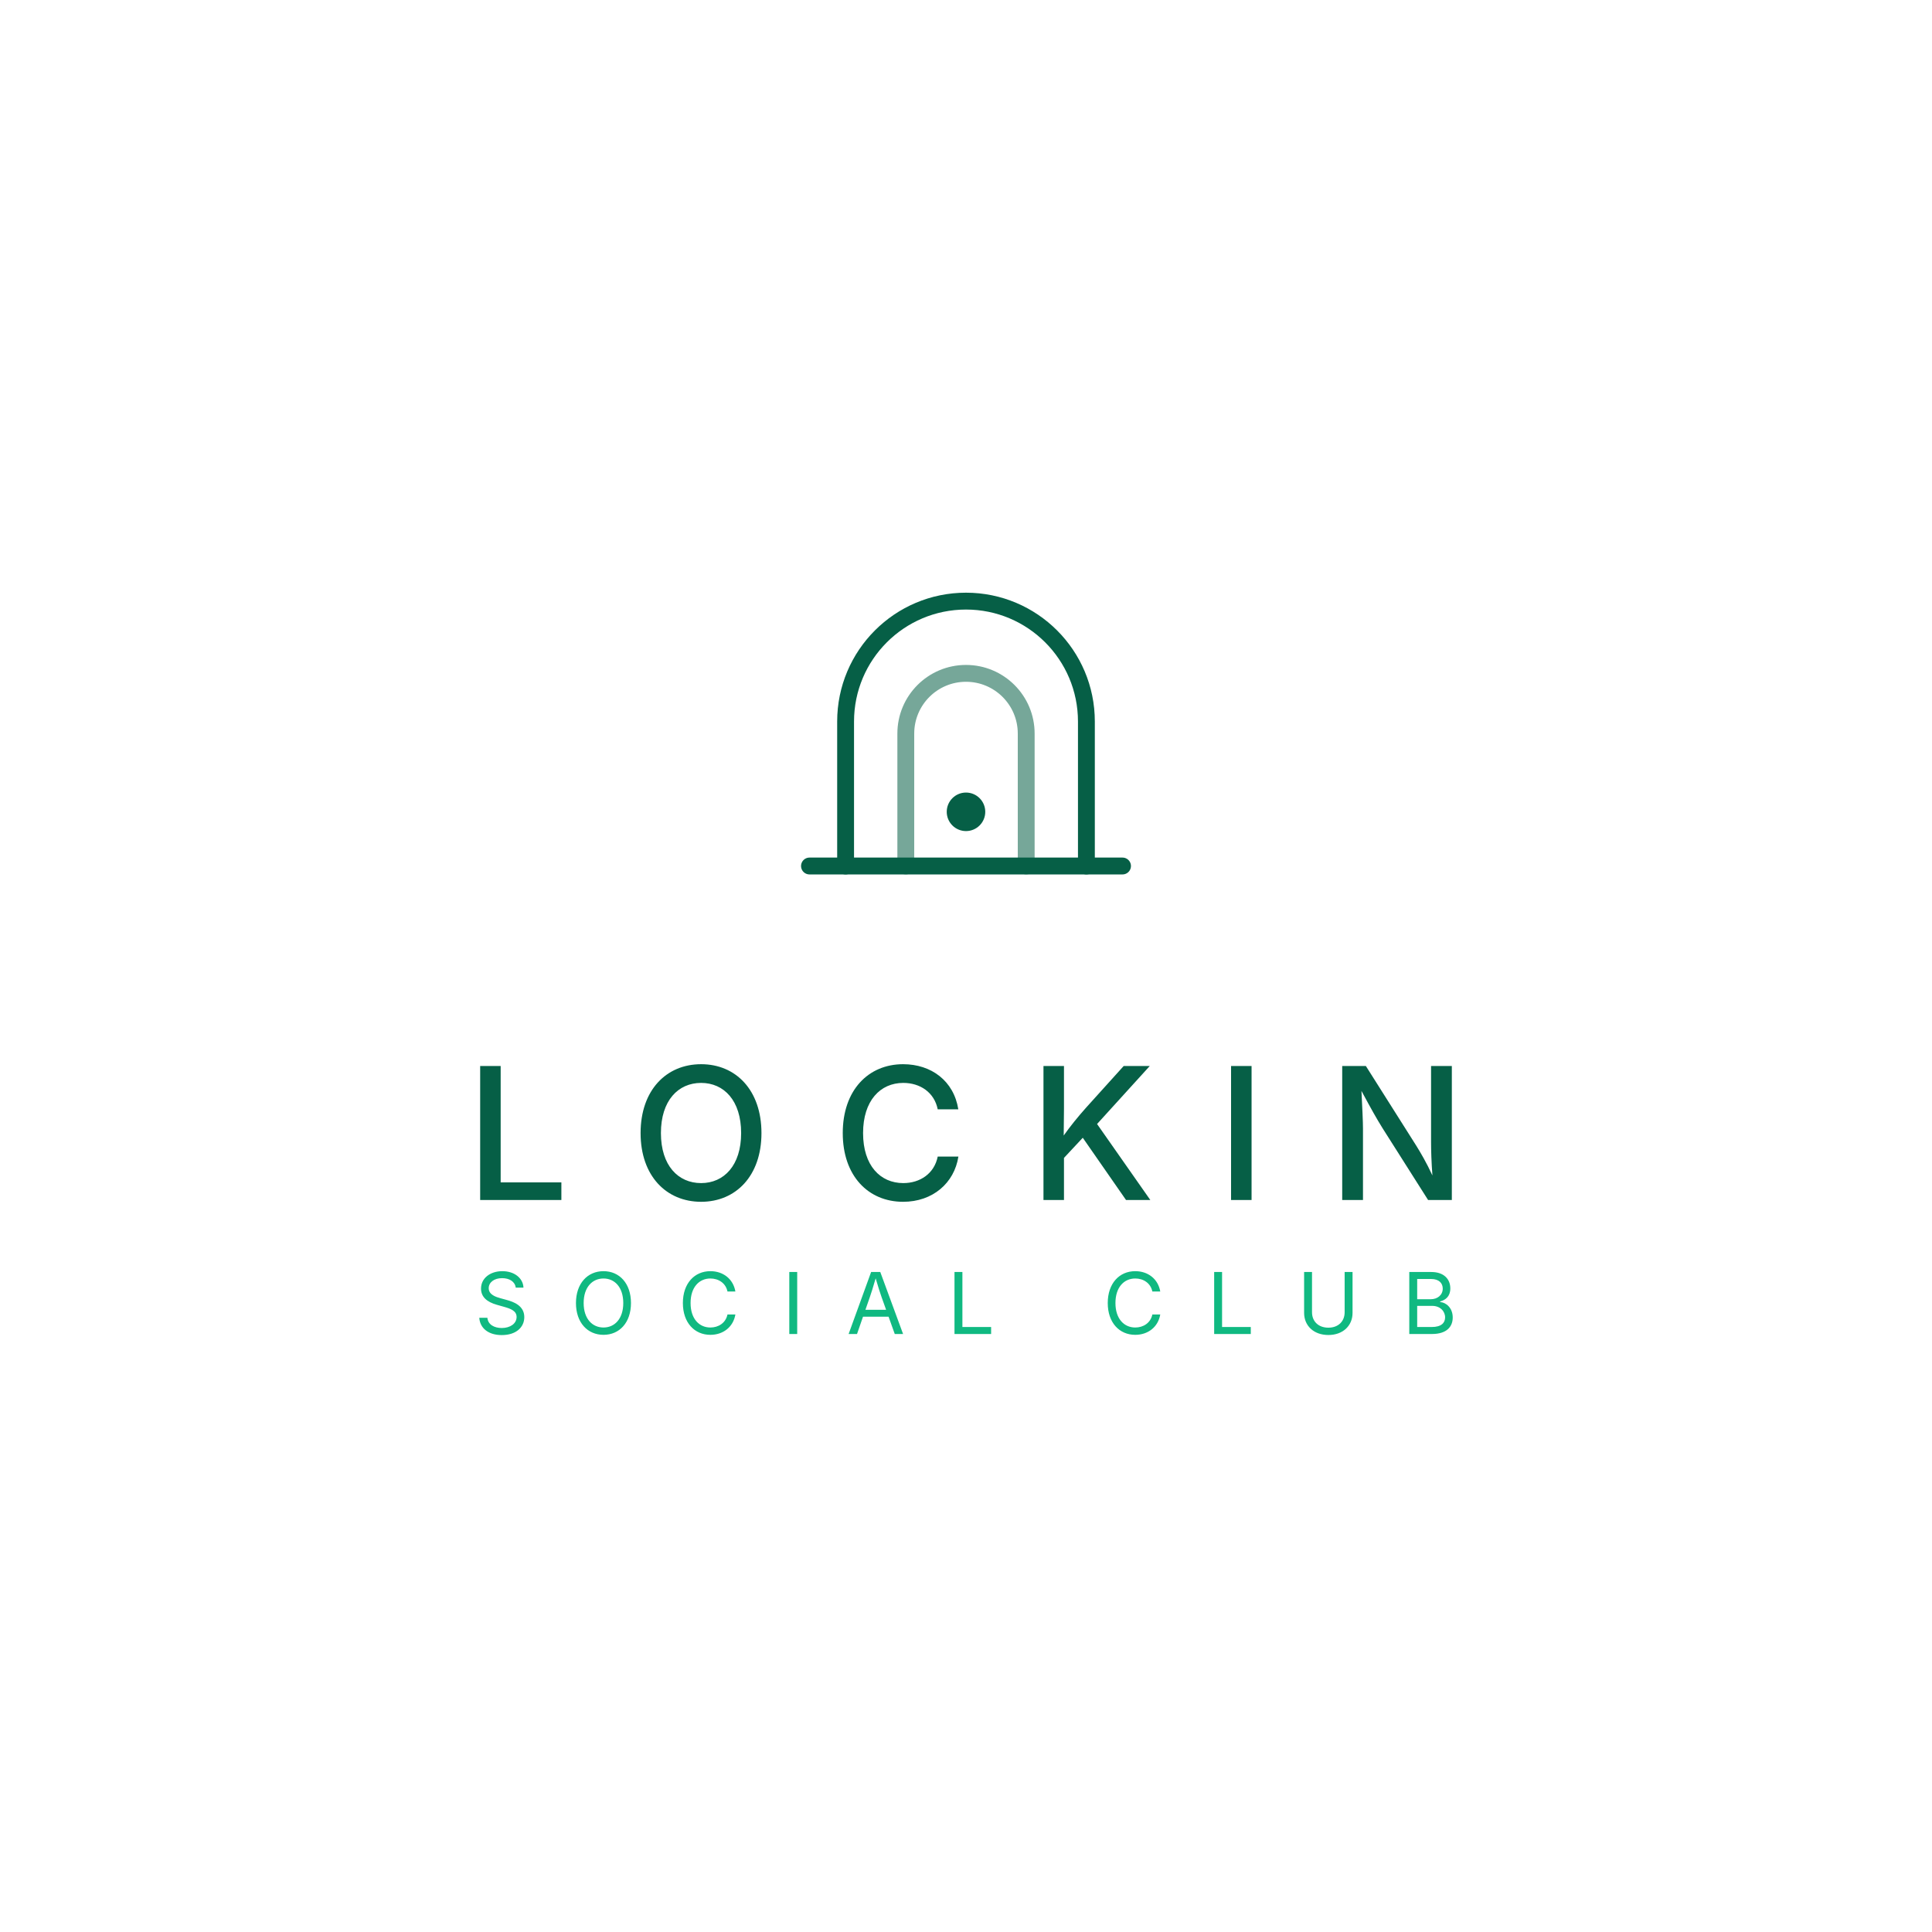
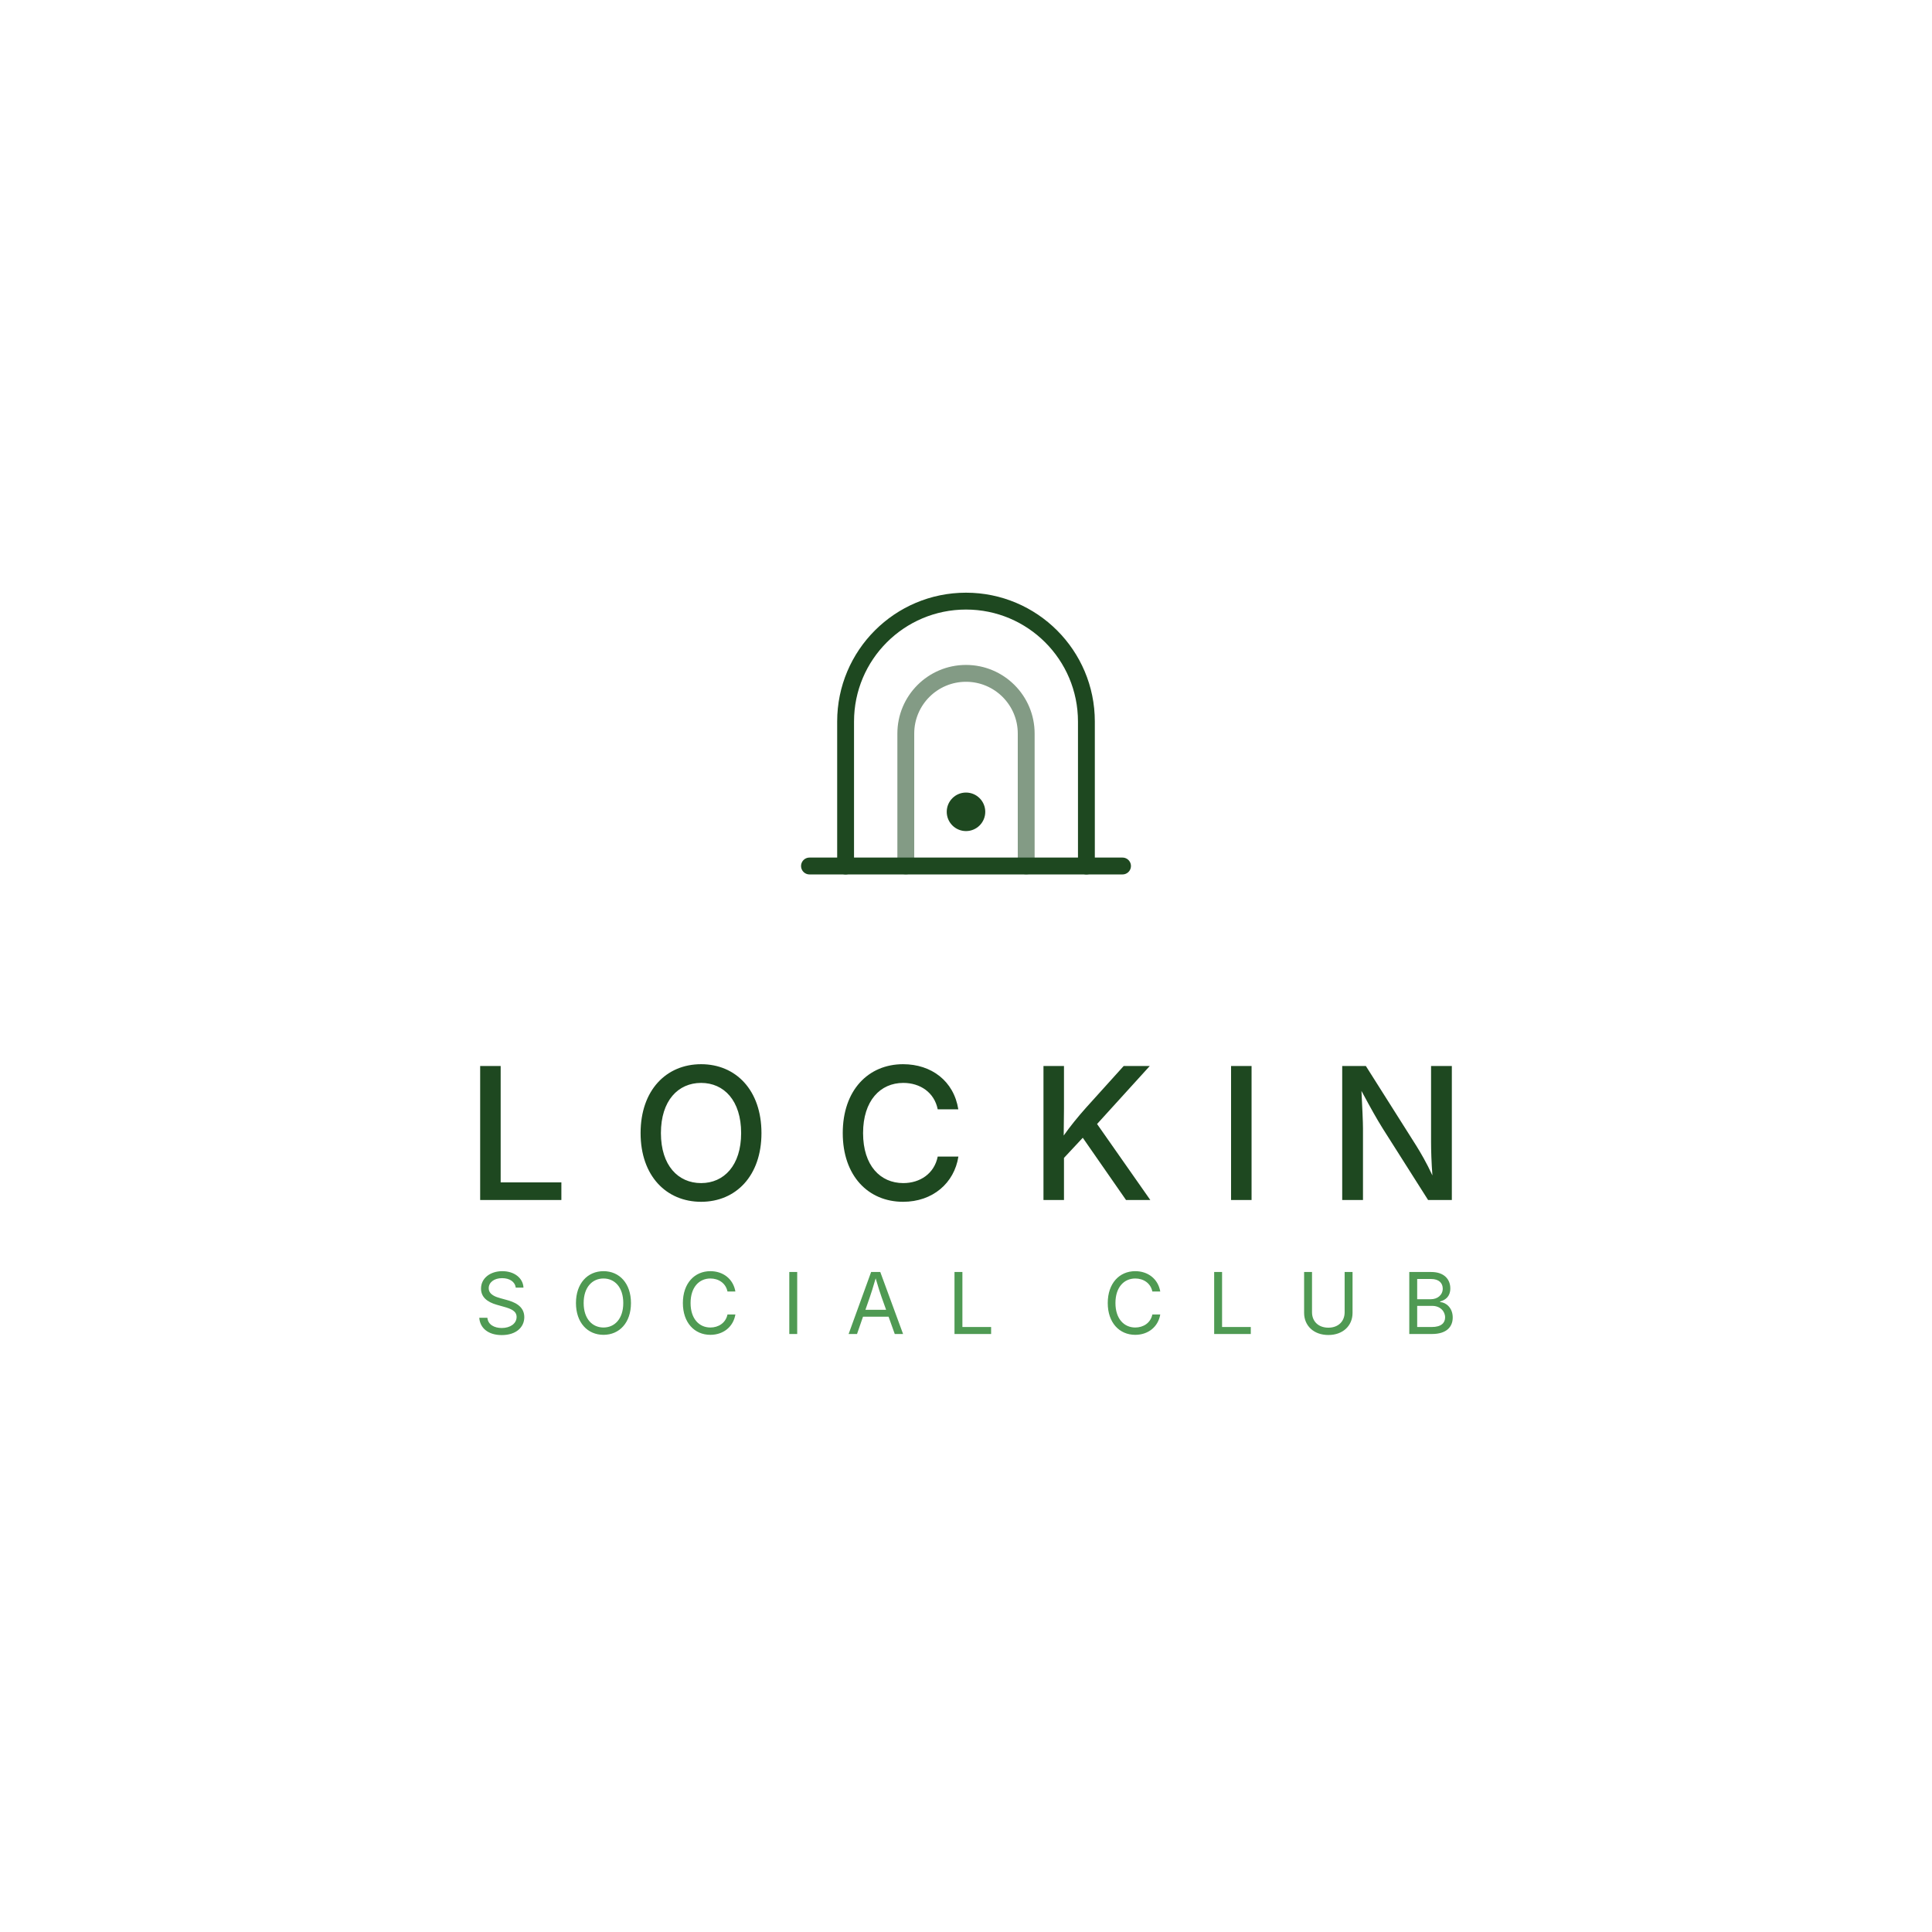
<svg xmlns="http://www.w3.org/2000/svg" viewBox="0 0 1932 1932" width="2000" height="2000">
  <g transform="translate(773.36 552.96) scale(12.04)" fill="none" stroke-linecap="round" stroke-width="1.4">
-     <path d="M6 26V14a10 10 0 0 1 20 0v12" stroke="#065f46" />
-     <path d="M11 26V15a5 5 0 0 1 10 0v11" stroke="#065f46" opacity="0.55" />
-     <circle cx="16" cy="21.5" r="1.6" fill="#065f46" stroke="none" />
-     <path d="M3 26h26" stroke="#065f46" />
+     <path d="M6 26V14a10 10 0 0 1 20 0v12" stroke="#1e4820" />
+     <path d="M11 26V15a5 5 0 0 1 10 0v11" stroke="#1e4820" opacity="0.55" />
+     <circle cx="16" cy="21.5" r="1.6" fill="#1e4820" stroke="none" />
+     <path d="M3 26h26" stroke="#1e4820" />
  </g>
-   <path d="M480.163 1200.0H561.372V1182.373H500.667V1066.0H480.163ZM701.118 1201.799C735.832 1201.799 761.463 1175.898 761.463 1133.09C761.463 1090.102 735.832 1064.201 701.118 1064.201C666.314 1064.201 640.593 1090.102 640.593 1133.09C640.593 1175.898 666.314 1201.799 701.118 1201.799ZM701.118 1183.093C678.095 1183.093 660.918 1165.466 660.918 1133.09C660.918 1100.624 678.095 1082.907 701.118 1082.907C723.961 1082.907 741.138 1100.534 741.138 1133.09C741.138 1165.466 723.961 1183.093 701.118 1183.093ZM903.097 1201.799C932.685 1201.799 954.269 1183.093 958.406 1156.562H937.721C934.304 1173.65 920.004 1183.093 903.277 1183.093C880.344 1183.093 863.077 1165.646 863.077 1133.09C863.077 1100.714 880.254 1082.907 903.277 1082.907C920.004 1082.907 934.304 1092.26 937.721 1109.348H958.316C953.819 1080.929 931.336 1064.201 903.097 1064.201C868.383 1064.201 842.752 1090.102 842.752 1133.09C842.752 1175.898 868.293 1201.799 903.097 1201.799ZM1043.472 1200.0H1063.977V1157.911L1082.773 1137.766L1126.031 1200.0H1150.312L1097.072 1124.007L1149.773 1066.0H1123.692L1086.1 1107.639C1077.557 1117.262 1070.542 1125.895 1063.707 1135.518L1063.977 1108.808V1066.0H1043.472ZM1251.567 1066.0H1231.062V1200.0H1251.567ZM1342.209 1200.0H1362.984V1128.503C1362.984 1121.579 1362.264 1107.729 1361.455 1090.911C1371.167 1108.898 1376.294 1118.161 1382.859 1128.683L1428.095 1200.0H1451.837V1066.0H1431.063V1142.263C1431.063 1149.997 1431.422 1162.498 1432.412 1175.448C1426.476 1162.588 1420.451 1152.426 1416.314 1145.77L1365.861 1066.0H1342.209Z" fill="#065f46" />
-   <path d="M501.786 1335.082C516.101 1335.082 524.298 1327.259 524.298 1317.106C524.298 1305.538 513.396 1301.793 506.738 1299.962L500.538 1298.256C496.003 1297.008 488.721 1294.719 488.721 1288.228C488.721 1282.403 494.047 1278.158 502.078 1278.158C509.443 1278.158 515.019 1281.612 515.726 1287.646H523.466C523.091 1278.283 514.561 1271.168 502.327 1271.168C490.343 1271.168 481.023 1278.117 481.023 1288.603C481.023 1296.842 486.848 1301.96 496.835 1304.789L504.325 1306.911C510.941 1308.784 516.6 1310.989 516.6 1316.981C516.6 1323.597 510.192 1328.008 501.786 1328.008C494.505 1328.008 488.013 1324.804 487.389 1317.772H479.275C479.982 1328.174 488.346 1335.082 501.786 1335.082ZM603.505 1334.832C619.4 1334.832 630.968 1322.682 630.968 1303.042C630.968 1283.36 619.4 1271.168 603.505 1271.168C587.609 1271.168 575.958 1283.36 575.958 1303.042C575.958 1322.682 587.609 1334.832 603.505 1334.832ZM603.505 1327.509C592.353 1327.509 583.656 1318.854 583.656 1303.042C583.656 1287.146 592.353 1278.491 603.505 1278.491C614.573 1278.491 623.27 1287.105 623.27 1303.042C623.27 1318.895 614.573 1327.509 603.505 1327.509ZM710.383 1334.832C723.074 1334.832 733.227 1327.093 735.391 1314.485H727.485C725.737 1322.932 718.497 1327.509 710.383 1327.509C699.273 1327.509 690.576 1318.895 690.576 1303.042C690.576 1287.146 699.231 1278.491 710.383 1278.491C718.455 1278.491 725.737 1283.027 727.485 1291.515H735.391C733.185 1278.741 722.949 1271.168 710.383 1271.168C694.487 1271.168 682.878 1283.36 682.878 1303.042C682.878 1322.682 694.487 1334.832 710.383 1334.832ZM797.204 1272.0H789.298V1334.0H797.204ZM848.615 1334.0H857.021L863.013 1316.69H888.562L894.762 1334.0H903.084L880.281 1272.0H871.127ZM865.426 1309.783 869.795 1297.216C871.127 1293.388 873.041 1287.479 875.662 1278.325C878.284 1287.313 880.115 1293.055 881.613 1297.216L886.107 1309.783ZM954.495 1334.0H991.112V1327.009H962.401V1272.0H954.495ZM1135.253 1334.832C1147.945 1334.832 1158.098 1327.093 1160.261 1314.485H1152.355C1150.608 1322.932 1143.367 1327.509 1135.253 1327.509C1124.143 1327.509 1115.447 1318.895 1115.447 1303.042C1115.447 1287.146 1124.102 1278.491 1135.253 1278.491C1143.326 1278.491 1150.608 1283.027 1152.355 1291.515H1160.261C1158.056 1278.741 1147.82 1271.168 1135.253 1271.168C1119.358 1271.168 1107.749 1283.36 1107.749 1303.042C1107.749 1322.682 1119.358 1334.832 1135.253 1334.832ZM1214.169 1334.0H1250.786V1327.009H1222.075V1272.0H1214.169ZM1328.37 1334.999C1342.976 1334.999 1352.546 1325.678 1352.546 1312.903V1272.0H1344.64V1312.279C1344.64 1321.184 1338.482 1327.675 1328.37 1327.675C1318.217 1327.675 1312.017 1321.184 1312.017 1312.279V1272.0H1304.111V1312.903C1304.111 1325.678 1313.682 1334.999 1328.37 1334.999ZM1409.283 1334.0H1431.961C1446.567 1334.0 1452.725 1326.843 1452.725 1317.481C1452.725 1307.744 1445.942 1302.417 1440.159 1302.043V1301.46C1445.568 1300.004 1450.312 1296.384 1450.312 1288.436C1450.312 1279.365 1444.195 1272.0 1431.254 1272.0H1409.283ZM1417.189 1327.009V1305.871H1432.169C1440.117 1305.871 1445.11 1311.197 1445.11 1317.397C1445.11 1322.765 1441.407 1327.009 1431.753 1327.009ZM1417.189 1299.213V1278.991H1431.087C1439.118 1278.991 1442.738 1283.235 1442.738 1288.603C1442.738 1295.011 1437.495 1299.213 1430.838 1299.213Z" fill="#10b981" />
+   <path d="M480.163 1200.0H561.372V1182.373H500.667V1066.0H480.163ZM701.118 1201.799C735.832 1201.799 761.463 1175.898 761.463 1133.09C761.463 1090.102 735.832 1064.201 701.118 1064.201C666.314 1064.201 640.593 1090.102 640.593 1133.09C640.593 1175.898 666.314 1201.799 701.118 1201.799ZM701.118 1183.093C678.095 1183.093 660.918 1165.466 660.918 1133.09C660.918 1100.624 678.095 1082.907 701.118 1082.907C723.961 1082.907 741.138 1100.534 741.138 1133.09C741.138 1165.466 723.961 1183.093 701.118 1183.093ZM903.097 1201.799C932.685 1201.799 954.269 1183.093 958.406 1156.562H937.721C934.304 1173.65 920.004 1183.093 903.277 1183.093C880.344 1183.093 863.077 1165.646 863.077 1133.09C863.077 1100.714 880.254 1082.907 903.277 1082.907C920.004 1082.907 934.304 1092.26 937.721 1109.348H958.316C953.819 1080.929 931.336 1064.201 903.097 1064.201C868.383 1064.201 842.752 1090.102 842.752 1133.09C842.752 1175.898 868.293 1201.799 903.097 1201.799ZM1043.472 1200.0H1063.977V1157.911L1082.773 1137.766L1126.031 1200.0H1150.312L1097.072 1124.007L1149.773 1066.0H1123.692L1086.1 1107.639C1077.557 1117.262 1070.542 1125.895 1063.707 1135.518L1063.977 1108.808V1066.0H1043.472ZM1251.567 1066.0H1231.062V1200.0H1251.567ZM1342.209 1200.0H1362.984V1128.503C1362.984 1121.579 1362.264 1107.729 1361.455 1090.911C1371.167 1108.898 1376.294 1118.161 1382.859 1128.683L1428.095 1200.0H1451.837V1066.0H1431.063V1142.263C1431.063 1149.997 1431.422 1162.498 1432.412 1175.448C1426.476 1162.588 1420.451 1152.426 1416.314 1145.77L1365.861 1066.0H1342.209Z" fill="#1e4820" />
+   <path d="M501.786 1335.082C516.101 1335.082 524.298 1327.259 524.298 1317.106C524.298 1305.538 513.396 1301.793 506.738 1299.962L500.538 1298.256C496.003 1297.008 488.721 1294.719 488.721 1288.228C488.721 1282.403 494.047 1278.158 502.078 1278.158C509.443 1278.158 515.019 1281.612 515.726 1287.646H523.466C523.091 1278.283 514.561 1271.168 502.327 1271.168C490.343 1271.168 481.023 1278.117 481.023 1288.603C481.023 1296.842 486.848 1301.96 496.835 1304.789L504.325 1306.911C510.941 1308.784 516.6 1310.989 516.6 1316.981C516.6 1323.597 510.192 1328.008 501.786 1328.008C494.505 1328.008 488.013 1324.804 487.389 1317.772H479.275C479.982 1328.174 488.346 1335.082 501.786 1335.082ZM603.505 1334.832C619.4 1334.832 630.968 1322.682 630.968 1303.042C630.968 1283.36 619.4 1271.168 603.505 1271.168C587.609 1271.168 575.958 1283.36 575.958 1303.042C575.958 1322.682 587.609 1334.832 603.505 1334.832ZM603.505 1327.509C592.353 1327.509 583.656 1318.854 583.656 1303.042C583.656 1287.146 592.353 1278.491 603.505 1278.491C614.573 1278.491 623.27 1287.105 623.27 1303.042C623.27 1318.895 614.573 1327.509 603.505 1327.509ZM710.383 1334.832C723.074 1334.832 733.227 1327.093 735.391 1314.485H727.485C725.737 1322.932 718.497 1327.509 710.383 1327.509C699.273 1327.509 690.576 1318.895 690.576 1303.042C690.576 1287.146 699.231 1278.491 710.383 1278.491C718.455 1278.491 725.737 1283.027 727.485 1291.515H735.391C733.185 1278.741 722.949 1271.168 710.383 1271.168C694.487 1271.168 682.878 1283.36 682.878 1303.042C682.878 1322.682 694.487 1334.832 710.383 1334.832ZM797.204 1272.0H789.298V1334.0H797.204ZM848.615 1334.0H857.021L863.013 1316.69H888.562L894.762 1334.0H903.084L880.281 1272.0H871.127ZM865.426 1309.783 869.795 1297.216C871.127 1293.388 873.041 1287.479 875.662 1278.325C878.284 1287.313 880.115 1293.055 881.613 1297.216L886.107 1309.783ZM954.495 1334.0H991.112V1327.009H962.401V1272.0H954.495ZM1135.253 1334.832C1147.945 1334.832 1158.098 1327.093 1160.261 1314.485H1152.355C1150.608 1322.932 1143.367 1327.509 1135.253 1327.509C1124.143 1327.509 1115.447 1318.895 1115.447 1303.042C1115.447 1287.146 1124.102 1278.491 1135.253 1278.491C1143.326 1278.491 1150.608 1283.027 1152.355 1291.515H1160.261C1158.056 1278.741 1147.82 1271.168 1135.253 1271.168C1119.358 1271.168 1107.749 1283.36 1107.749 1303.042C1107.749 1322.682 1119.358 1334.832 1135.253 1334.832ZM1214.169 1334.0H1250.786V1327.009H1222.075V1272.0H1214.169ZM1328.37 1334.999C1342.976 1334.999 1352.546 1325.678 1352.546 1312.903V1272.0H1344.64V1312.279C1344.64 1321.184 1338.482 1327.675 1328.37 1327.675C1318.217 1327.675 1312.017 1321.184 1312.017 1312.279V1272.0H1304.111V1312.903C1304.111 1325.678 1313.682 1334.999 1328.37 1334.999ZM1409.283 1334.0H1431.961C1446.567 1334.0 1452.725 1326.843 1452.725 1317.481C1452.725 1307.744 1445.942 1302.417 1440.159 1302.043V1301.46C1445.568 1300.004 1450.312 1296.384 1450.312 1288.436C1450.312 1279.365 1444.195 1272.0 1431.254 1272.0H1409.283ZM1417.189 1327.009V1305.871H1432.169C1440.117 1305.871 1445.11 1311.197 1445.11 1317.397C1445.11 1322.765 1441.407 1327.009 1431.753 1327.009ZM1417.189 1299.213V1278.991H1431.087C1439.118 1278.991 1442.738 1283.235 1442.738 1288.603C1442.738 1295.011 1437.495 1299.213 1430.838 1299.213Z" fill="#4f9a53" />
</svg>
